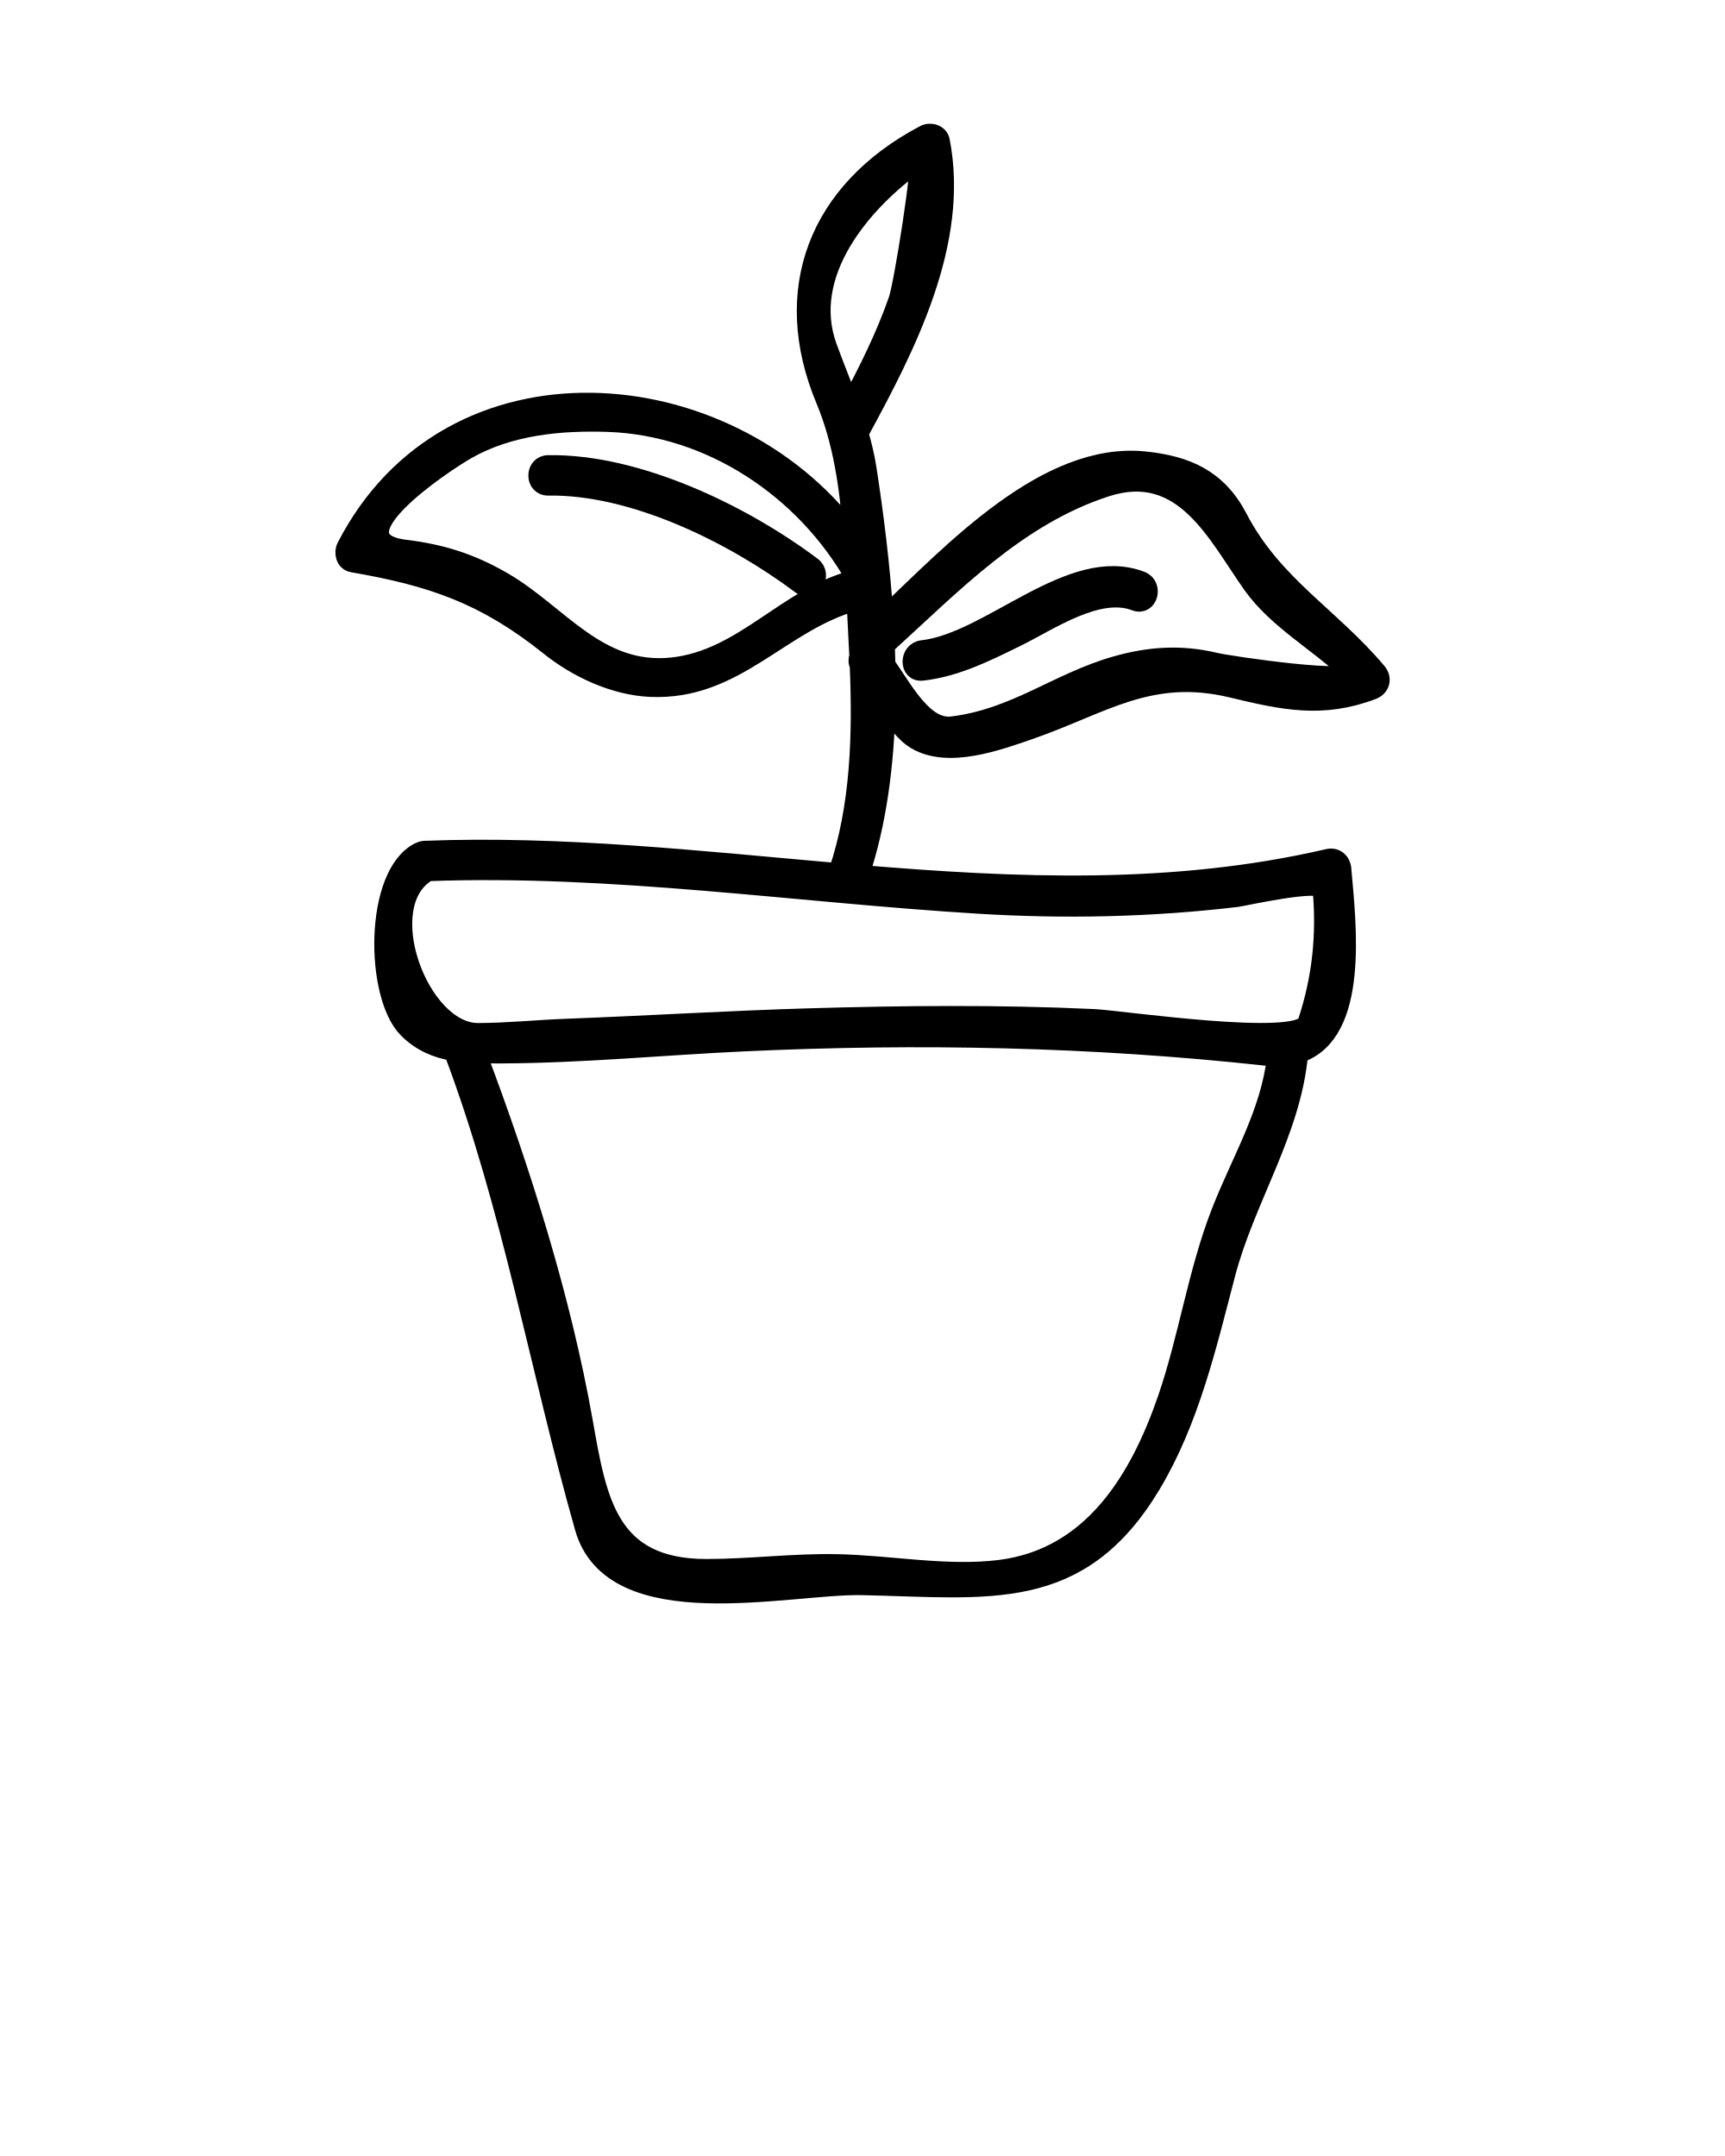
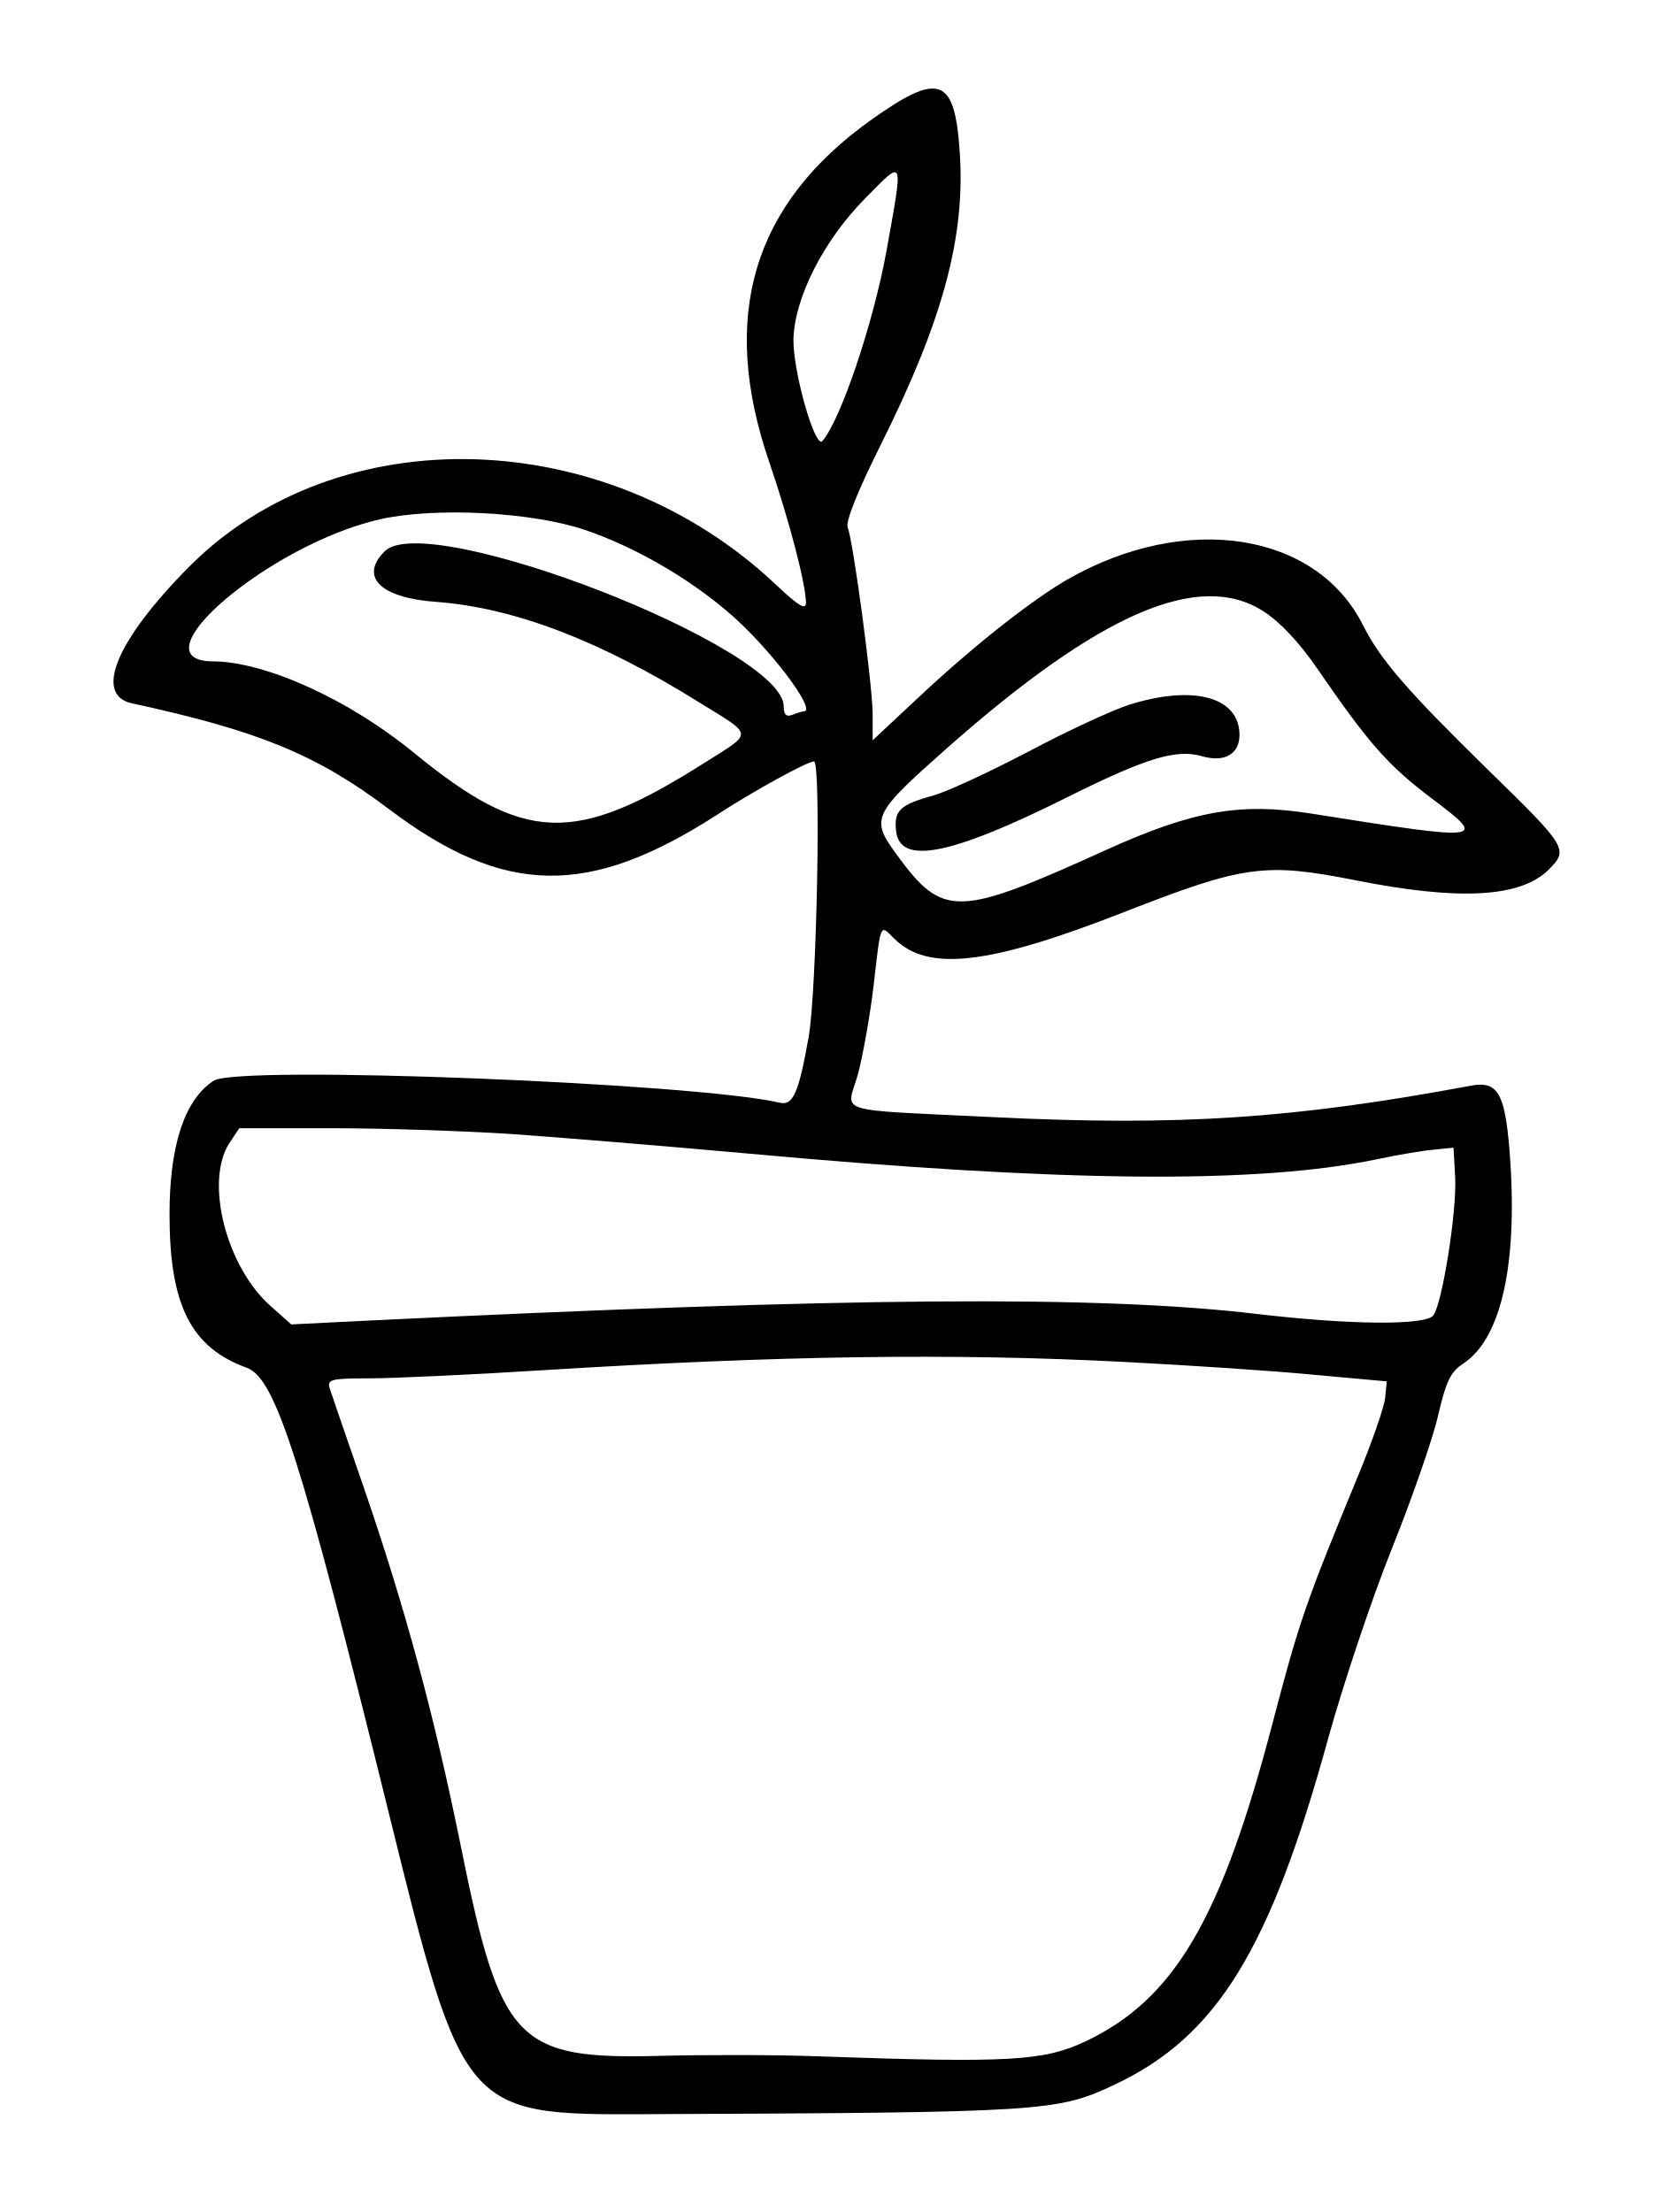
- <svg xmlns="http://www.w3.org/2000/svg" version="1.1" x="0px" y="0px" viewBox="0 0 96 120" enable-background="new 0 0 96 96" xml:space="preserve" fill="currentColor" stroke="currentColor">
-   <g>
-     <path d="M50.983,41.225c1.807,1.058,4.579,0.037,6.336-0.571c4.023-1.392,6.662-3.417,11.221-2.324   c2.862,0.686,5.035,1.172,7.849,0.106c0.459-0.174,0.594-0.666,0.275-1.045c-2.601-3.098-5.798-4.84-7.734-8.565   c-1.143-2.197-2.883-2.965-5.243-3.202c-5.444-0.548-10.649,5.046-14.472,8.671c-0.185-2.861-0.541-5.664-0.935-8.216   c-0.104-0.676-0.262-1.325-0.446-1.962c2.634-4.842,5.627-10.626,4.524-16.282c-0.08-0.414-0.585-0.55-0.918-0.374   c-5.975,3.155-8.079,8.72-5.537,14.805c0.964,2.308,1.324,4.847,1.511,7.402c-6.937-9.207-22.375-10.535-28.177,0.768   c-0.168,0.328-0.046,0.846,0.374,0.918c4.398,0.761,7.36,1.754,10.964,4.643c1.541,1.234,3.606,2.199,5.61,2.291   c4.761,0.219,7.225-3.628,11.431-4.798c0.022,0.511,0.046,1.019,0.074,1.521c0.029,0.505,0.055,1.015,0.078,1.525   c-0.067,0.154-0.066,0.329,0.021,0.495c0.159,3.866,0.058,7.85-1.181,11.505c-7.653-0.669-15.319-1.535-22.969-1.238   c-0.107,0.004-0.198,0.032-0.277,0.074c-0.013,0.006-0.025,0.004-0.038,0.011c-2.57,1.285-2.513,8.053-0.648,9.907   c0.752,0.748,1.608,1.094,2.531,1.257c3.261,8.645,4.775,17.654,7.28,26.48c1.597,5.628,11.397,3.169,15.486,3.256   c7.064,0.15,12.116,1.062,16.139-5.655c2.131-3.56,3.097-7.743,4.134-11.709c1.1-4.2,3.664-7.923,4.05-12.257   c3.437-1.143,2.667-7.293,2.406-10.31c-0.036-0.412-0.371-0.7-0.791-0.603c-8.624,2.001-17.312,1.626-26.017,0.896   c0.946-2.863,1.363-6.06,1.439-9.324C49.795,40.088,50.291,40.818,50.983,41.225z M67.895,67.501   c-1.289,3.317-1.807,6.974-2.97,10.352c-1.561,4.533-4.181,8.841-9.306,9.472c-2.943,0.361-6.062-0.26-9.015-0.322   c-2.42-0.052-4.848,0.267-7.271,0.269c-5.482,0.006-6.068-3.783-6.846-8.175c-1.21-6.828-3.443-13.904-5.898-20.42   c0.422,0.014,0.852,0.013,1.289,0.012c4.499-0.016,9.053-0.463,13.548-0.672c9.74-0.452,19.366-0.257,29.05,0.801   c0.192,0.021,0.359,0.01,0.537,0.011C70.659,61.96,69.027,64.584,67.895,67.501z M54.493,50.359   c4.797,0.292,9.583,0.189,14.354-0.379c0.301-0.036,4.658-1.012,4.707-0.447c0.222,2.559-0.033,4.932-0.834,7.361   c-0.433,1.314-10.354-0.161-11.835-0.23c-5.287-0.248-10.611-0.197-15.899-0.041c-4.492,0.133-8.979,0.413-13.471,0.58   c-1.64,0.062-3.26,0.232-4.903,0.238c-3.258,0.011-5.896-7.11-2.778-8.898C34.099,48.17,44.268,49.736,54.493,50.359z    M51.059,9.074c0.286-0.204-0.803,6.725-1.113,7.615c-0.696,2-1.652,3.918-2.653,5.791c-0.385-1.051-0.814-2.089-1.208-3.168   C44.591,15.217,48.029,11.236,51.059,9.074z M37.413,37.093c-4.114,0.443-6.293-2.938-9.38-4.735   c-1.787-1.04-3.407-1.562-5.482-1.818c-4.125-0.51,2.014-4.666,3.443-5.48c2.361-1.345,5.203-1.611,7.855-1.52   c5.722,0.2,10.922,3.715,13.695,8.596c0.003,0.006,0.009,0.008,0.012,0.014c0.001,0.022,0.002,0.046,0.003,0.068   C43.776,33.176,41.379,36.666,37.413,37.093z M49.3,35.925c3.746-3.401,7.335-7.187,12.272-8.781   c4.307-1.39,6.138,2.662,8.102,5.425c1.341,1.885,3.572,3.149,5.26,4.697c0.902,0.828-6.473-0.241-7.313-0.442   c-1.898-0.454-3.658-0.333-5.515,0.193c-3.235,0.917-5.614,2.936-9.133,3.36c-1.548,0.187-2.672-2.013-3.644-3.386   C49.323,36.636,49.313,36.28,49.3,35.925z" />
-     <path d="M30.508,25.833c-0.806,0.013-0.807,1.263,0,1.25c4.775-0.073,10.318,2.685,14.064,5.495   c0.646,0.484,1.268-0.603,0.631-1.08C41.312,28.579,35.472,25.758,30.508,25.833z" />
-     <path d="M63.18,33.5c0.753,0.291,1.076-0.918,0.332-1.205c-3.912-1.509-8.396,3.414-12.185,3.84c-0.792,0.089-0.801,1.34,0,1.25   c1.892-0.213,3.599-1.079,5.288-1.908C58.398,34.601,61.12,32.706,63.18,33.5z" />
+ <svg xmlns="http://www.w3.org/2000/svg" version="1.0" width="300pt" height="398pt" viewBox="0 0 300 398" preserveAspectRatio="xMidYMid meet" fill="currentColor" stroke="none">
+   <g transform="translate(0,398) scale(0.05,-0.05)">
+     <path d="M3138 7531 c-430 -305 -551 -709 -369 -1237 71 -208 130 -434 131 -502 0 -29 -25 -14 -108 64 -609 576 -1574 606 -2112 64 -261 -263 -344 -461 -205 -491 456 -99 664 -184 925 -381 415 -313 718 -318 1180 -20 132 86 325 192 349 192 26 0 10 -822 -19 -990 -36 -203 -56 -250 -105 -238 -306 71 -1950 136 -2036 79 -105 -68 -159 -233 -159 -481 0 -327 77 -479 278 -552 104 -38 195 -323 512 -1606 265 -1076 272 -1083 920 -1080 1442 6 1483 9 1690 106 368 173 560 485 769 1246 54 195 157 503 230 685 73 182 148 398 166 479 28 120 44 155 90 185 140 92 199 370 166 774 -17 201 -43 244 -139 226 -639 -119 -1050 -146 -1721 -113 -583 29 -525 10 -484 154 17 64 43 206 56 316 27 235 23 224 74 173 121 -121 339 -96 823 93 437 171 510 181 839 116 373 -74 593 -62 694 39 72 72 66 81 -219 359 -288 282 -387 395 -450 521 -168 334 -636 407 -1061 165 -132 -76 -344 -243 -548 -435 l-155 -145 0 97 c-1 104 -69 615 -90 670 -8 20 38 134 116 290 227 454 309 755 287 1064 -18 265 -74 285 -315 114z m52 -473 c-47 -259 -165 -610 -231 -685 -26 -30 -106 251 -104 365 3 149 108 356 257 507 143 145 139 154 78 -187z m-1085 -1005 c174 -59 365 -168 513 -294 144 -121 325 -359 274 -359 -5 0 -23 -5 -40 -12 -23 -9 -32 0 -32 30 0 212 -1283 711 -1436 558 -92 -92 -15 -168 187 -182 279 -21 588 -139 944 -361 199 -123 197 -106 20 -218 -468 -297 -648 -290 -1048 38 -232 190 -532 326 -720 327 -289 1 203 421 599 511 197 45 547 27 739 -38z m2440 -292 c61 -39 130 -112 199 -213 183 -266 252 -344 410 -463 201 -151 190 -152 -434 -53 -258 41 -427 11 -741 -131 -535 -243 -586 -244 -752 -17 -96 131 -89 145 183 386 548 484 904 638 1135 491z m-2702 -1882 c169 -12 550 -43 847 -70 1138 -104 1834 -110 2263 -21 75 16 169 32 207 35 l70 7 6 -105 c7 -121 -47 -460 -79 -499 -30 -36 -299 -34 -637 6 -569 67 -1469 60 -3211 -25 l-261 -13 -73 65 c-161 141 -239 449 -150 587 l36 54 338 0 c186 0 476 -10 644 -21z m2204 -820 c229 -12 535 -32 679 -46 l264 -24 -6 -59 c-3 -33 -47 -159 -97 -280 -188 -455 -212 -524 -307 -887 -185 -709 -354 -997 -674 -1149 -150 -71 -277 -78 -956 -54 -154 6 -410 6 -570 2 -522 -14 -579 46 -722 755 -94 464 -199 854 -350 1293 -61 176 -116 336 -122 355 -9 31 6 35 143 35 85 0 371 13 637 30 845 52 1458 61 2081 29z" />
+     <path d="M4060 5423 c-61 -20 -223 -95 -360 -168 -138 -72 -290 -143 -340 -157 -122 -34 -143 -54 -136 -126 12 -127 194 -92 620 121 281 140 388 172 480 146 82 -24 136 7 136 77 -1 137 -167 181 -400 107z" />
  </g>
</svg>
